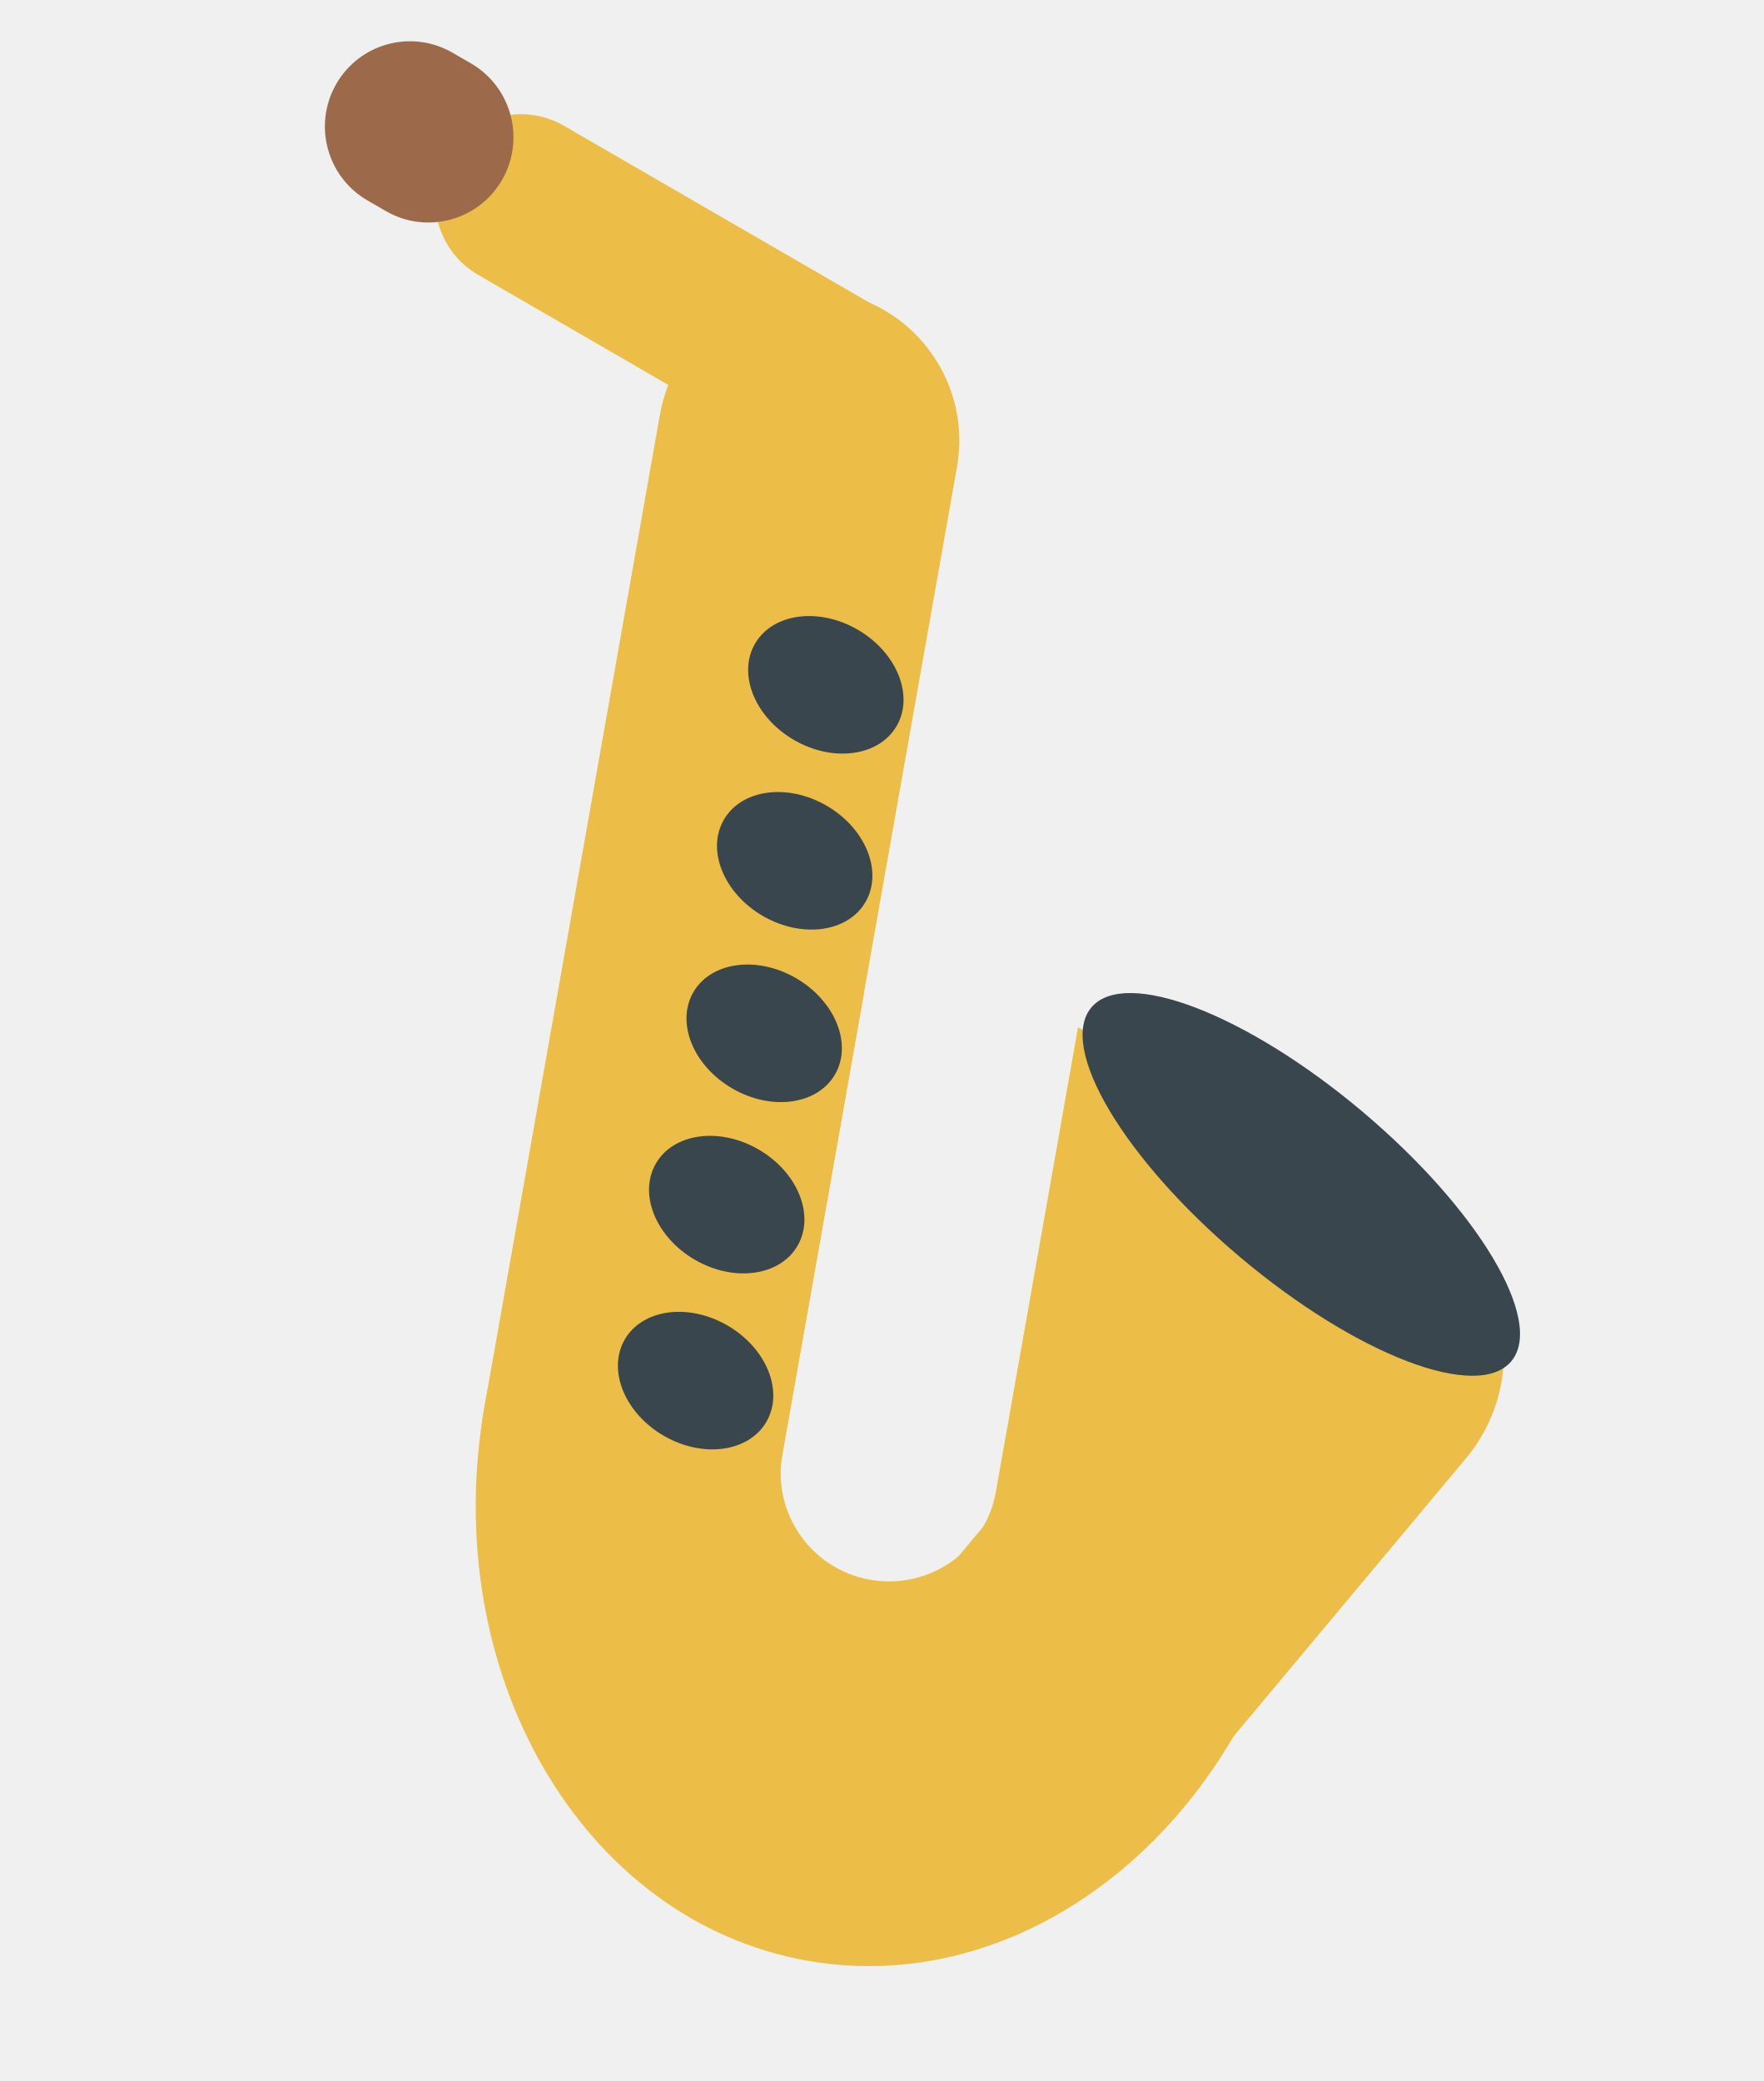
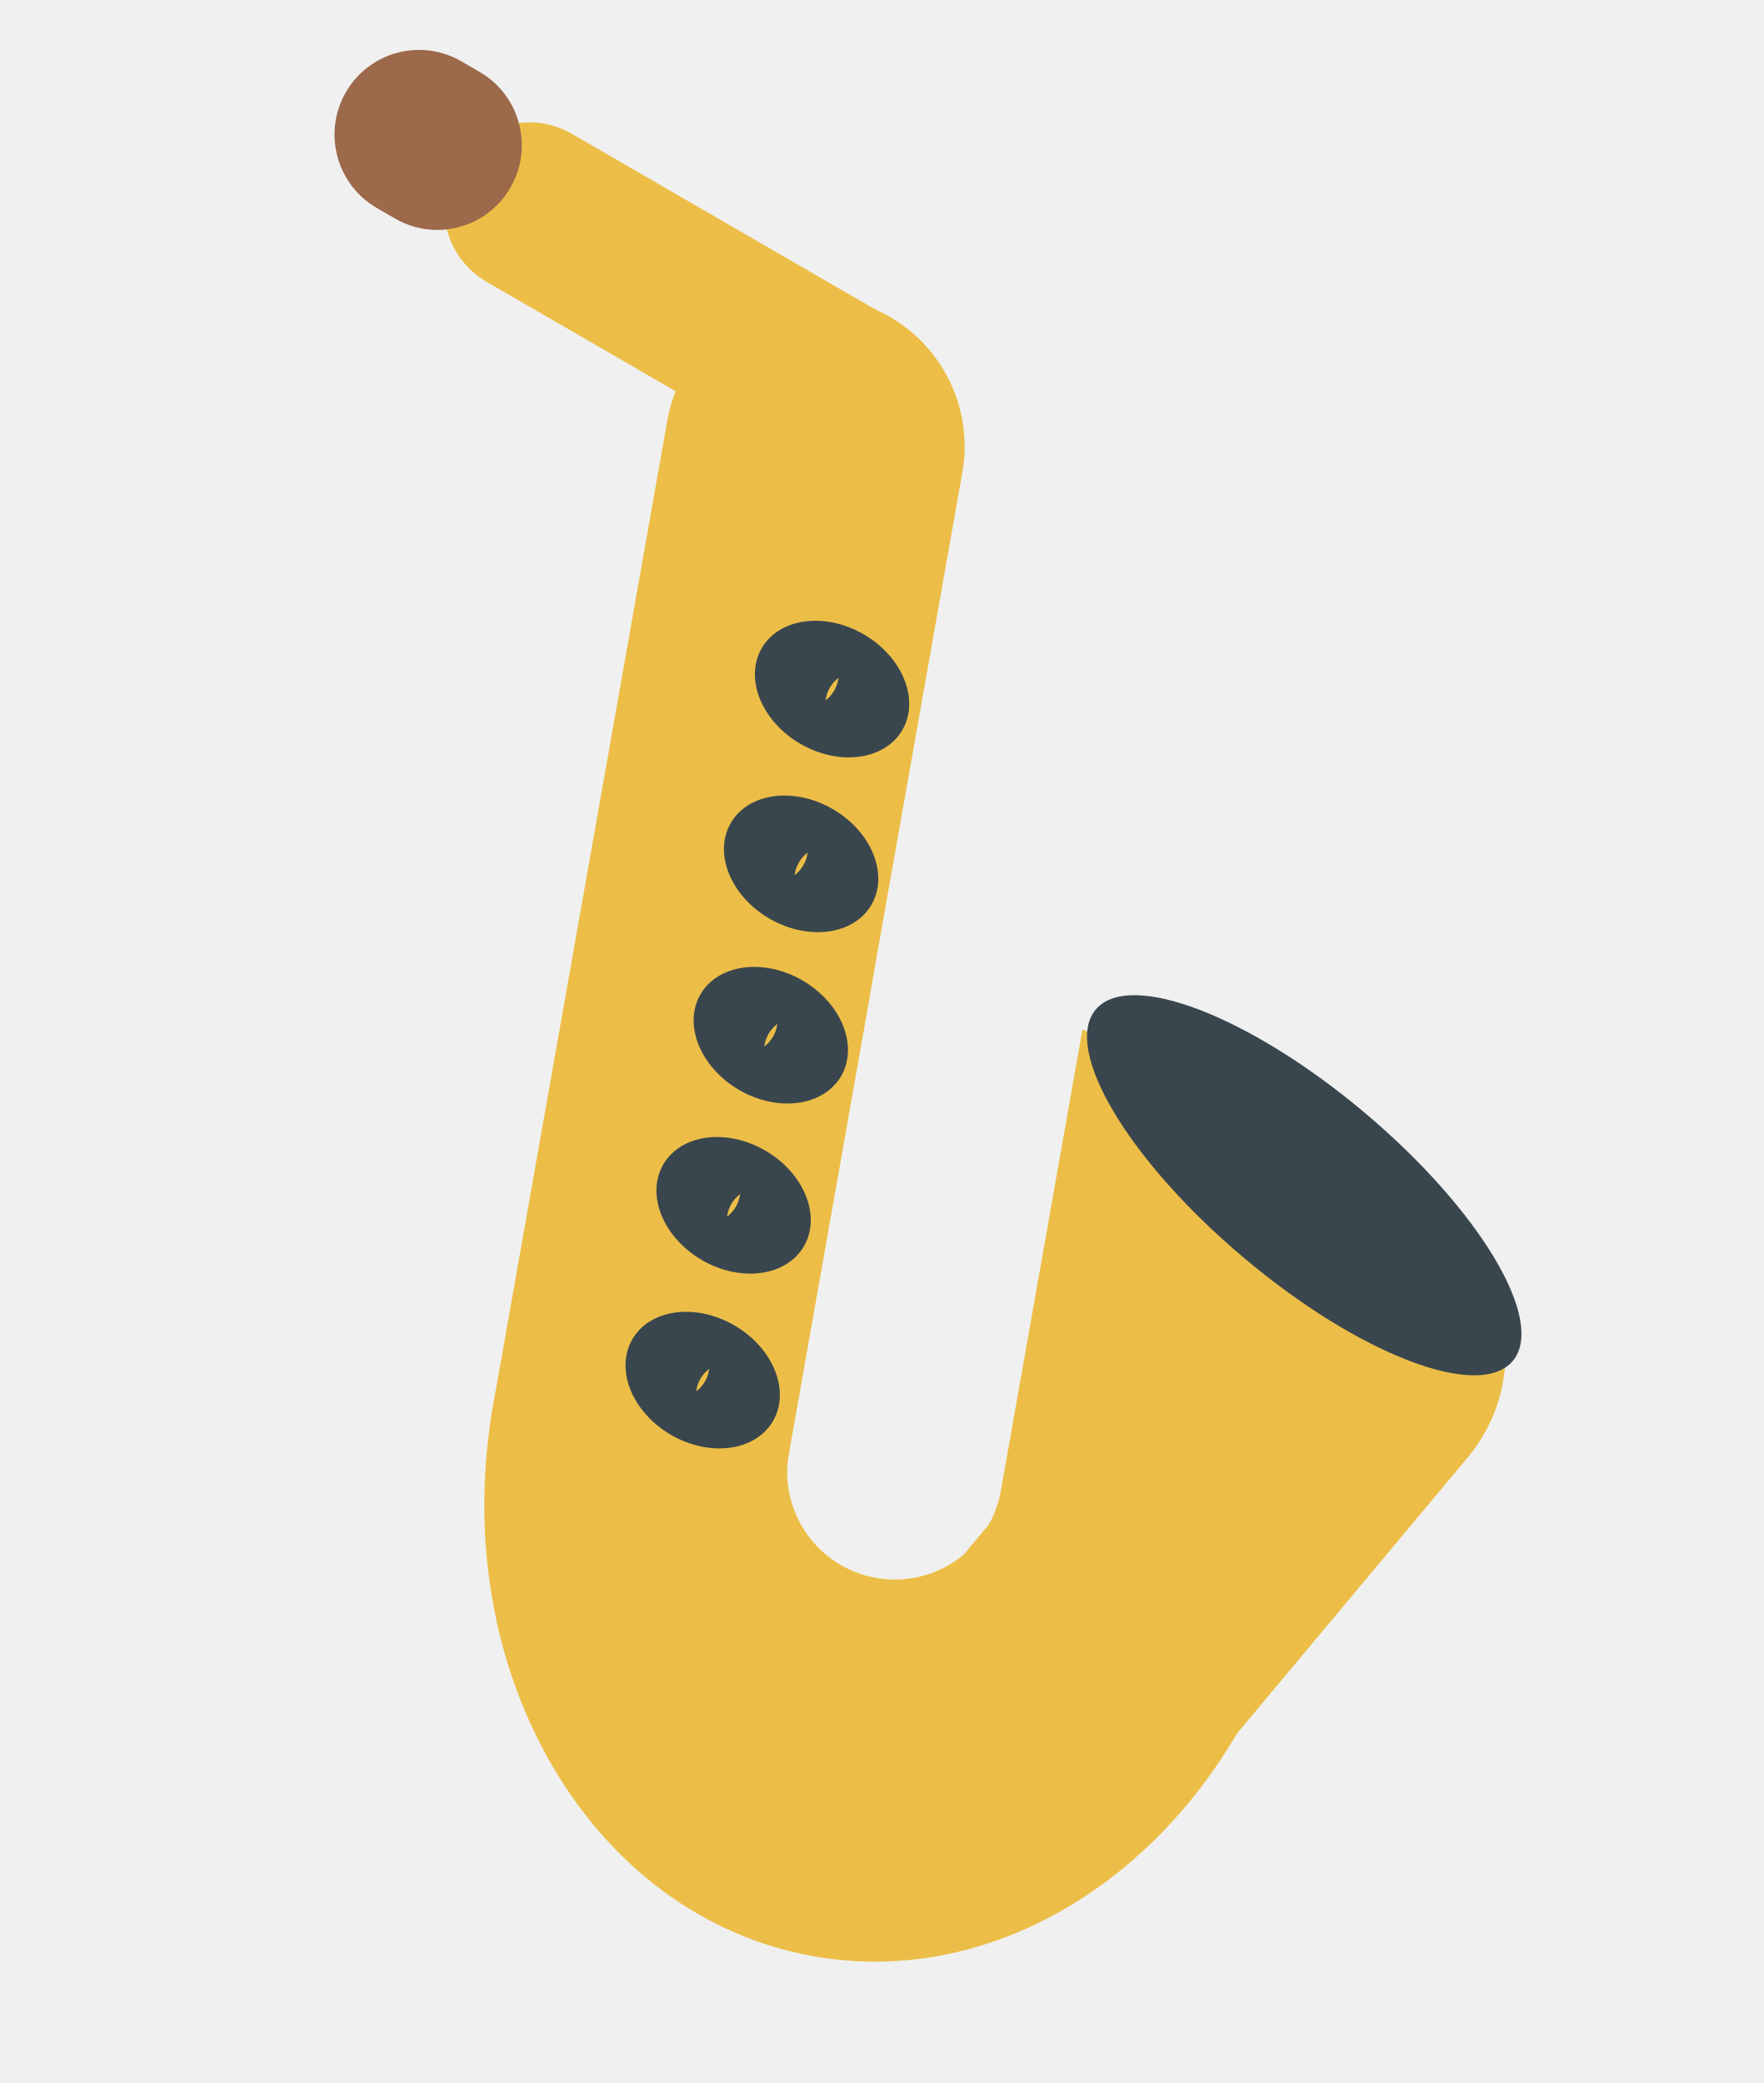
- <svg xmlns="http://www.w3.org/2000/svg" width="111" height="131" viewBox="0 0 111 131" fill="none">
-   <rect width="33.665" height="10.823" rx="5.412" transform="matrix(0.865138 0.500884 -0.499121 0.866905 30.8149 5.20685)" fill="#ECBE47" />
-   <rect width="45.368" height="20.567" rx="10.283" transform="matrix(0.64162 -0.76759 0.764489 0.643958 54.0327 105.503)" fill="#ECBE47" />
-   <rect width="82.879" height="18.986" rx="9.493" transform="matrix(0.174145 -0.98472 0.984895 0.173153 28.7607 98.3603)" fill="#ECBE47" />
-   <path fill-rule="evenodd" clip-rule="evenodd" d="M49.246 91.547C48.59 95.258 51.066 98.795 54.778 99.447C58.489 100.1 62.029 97.621 62.686 93.91L67.856 64.672C78.349 69.999 84.437 83.351 81.93 97.528C78.958 114.33 65.038 125.927 50.838 123.431C36.638 120.934 27.535 105.289 30.507 88.487C32.97 74.561 42.953 64.211 54.383 62.496L49.246 91.547Z" fill="#ECBE47" />
-   <rect width="12.062" height="10.726" rx="5.363" transform="matrix(0.865138 0.500884 -0.499121 0.866905 23.8447 0.632507)" fill="#9C694A" />
+ <svg xmlns="http://www.w3.org/2000/svg" width="105" height="124" viewBox="0 0 105 124" fill="none">
+   <rect width="31.619" height="10.165" rx="5.083" transform="matrix(0.865138 0.500884 -0.499121 0.866905 29.6465 5.42114)" fill="#ECBE47" />
+   <rect width="42.61" height="19.317" rx="9.658" transform="matrix(0.64162 -0.76759 0.764489 0.643958 51.4531 99.6202)" fill="#ECBE47" />
+   <rect width="77.841" height="17.832" rx="8.916" transform="matrix(0.174145 -0.98472 0.984895 0.173153 27.7173 92.912)" fill="#ECBE47" />
+   <path fill-rule="evenodd" clip-rule="evenodd" d="M46.957 86.513C46.341 89.998 48.667 93.32 52.153 93.933C55.638 94.546 58.964 92.218 59.58 88.732L64.436 61.272C74.291 66.275 80.009 78.815 77.654 92.13C74.863 107.911 61.789 118.803 48.453 116.459C35.116 114.114 26.567 99.42 29.357 83.639C31.67 70.56 41.047 60.839 51.782 59.228L46.957 86.513Z" fill="#ECBE47" />
+   <rect width="11.329" height="10.074" rx="5.037" transform="matrix(0.865138 0.500884 -0.499121 0.866905 23.1001 1.12476)" fill="#9C694A" />
  <mask id="path-6-inside-1_119_14814" fill="white">
-     <ellipse cx="5.157" cy="4.008" rx="5.157" ry="4.008" transform="matrix(0.865138 0.500884 -0.499121 0.866905 49.5215 37.0524)" />
+     <ellipse cx="4.844" cy="3.764" rx="4.844" ry="3.764" transform="matrix(0.865138 0.500884 -0.499121 0.866905 47.2161 35.3309)" />
  </mask>
-   <path d="M52.119 43.189C52.287 42.896 52.512 42.692 52.709 42.571C52.894 42.457 53.021 42.437 53.039 42.434C53.057 42.432 52.828 42.453 52.478 42.25L47.487 50.919C51.262 53.105 57.738 53.464 60.77 48.198L52.119 43.189ZM52.478 42.25C52.128 42.047 52.032 41.838 52.038 41.855C52.045 41.872 52.091 41.992 52.086 42.21C52.08 42.441 52.015 42.739 51.847 43.031L43.195 38.022C40.163 43.289 43.712 48.733 47.487 50.919L52.478 42.25ZM51.847 43.031C51.678 43.324 51.454 43.528 51.257 43.649C51.071 43.763 50.944 43.783 50.926 43.786C50.909 43.788 51.138 43.767 51.488 43.97L56.479 35.301C52.704 33.115 46.227 32.756 43.195 38.022L51.847 43.031ZM51.488 43.97C51.837 44.173 51.934 44.382 51.927 44.365C51.92 44.348 51.875 44.228 51.88 44.01C51.886 43.779 51.95 43.481 52.119 43.189L60.77 48.198C63.802 42.931 60.254 37.486 56.479 35.301L51.488 43.97Z" fill="#3A464E" mask="url(#path-6-inside-1_119_14814)" />
+   <path d="M49.393 40.942C49.578 40.62 49.826 40.392 50.051 40.254C50.265 40.123 50.425 40.092 50.479 40.084C50.567 40.072 50.42 40.108 50.145 39.949L45.153 48.618C48.778 50.717 55.079 51.1 58.044 45.951L49.393 40.942ZM50.145 39.949C49.87 39.79 49.827 39.644 49.861 39.727C49.882 39.777 49.934 39.931 49.928 40.183C49.921 40.447 49.848 40.777 49.663 41.099L41.012 36.09C38.047 41.239 41.528 46.519 45.153 48.618L50.145 39.949ZM49.663 41.099C49.478 41.42 49.23 41.648 49.004 41.786C48.791 41.917 48.631 41.949 48.577 41.957C48.489 41.969 48.636 41.932 48.911 42.092L53.902 33.423C50.277 31.324 43.977 30.94 41.012 36.09L49.663 41.099ZM48.911 42.092C49.186 42.251 49.228 42.397 49.194 42.314C49.174 42.264 49.122 42.109 49.128 41.858C49.134 41.593 49.207 41.264 49.393 40.942L58.044 45.951C61.009 40.801 57.527 35.521 53.902 33.423L48.911 42.092Z" fill="#3A464E" mask="url(#path-6-inside-1_119_14814)" />
  <mask id="path-8-inside-2_119_14814" fill="white">
-     <ellipse cx="5.157" cy="4.008" rx="5.157" ry="4.008" transform="matrix(0.865138 0.500884 -0.499121 0.866905 41.3237 80.8524)" />
+     <ellipse cx="4.844" cy="3.764" rx="4.844" ry="3.764" transform="matrix(0.865138 0.500884 -0.499121 0.866905 39.5161 76.4684)" />
  </mask>
-   <path d="M43.921 86.989C44.09 86.696 44.314 86.492 44.511 86.371C44.697 86.257 44.823 86.237 44.842 86.234C44.859 86.232 44.63 86.252 44.28 86.05L39.289 94.719C43.064 96.904 49.54 97.264 52.572 91.998L43.921 86.989ZM44.28 86.05C43.93 85.847 43.834 85.638 43.84 85.654C43.847 85.672 43.893 85.792 43.888 86.01C43.882 86.242 43.818 86.539 43.649 86.831L34.998 81.822C31.966 87.089 35.514 92.534 39.289 94.719L44.28 86.05ZM43.649 86.831C43.48 87.124 43.256 87.329 43.059 87.449C42.873 87.563 42.747 87.583 42.728 87.586C42.711 87.588 42.94 87.567 43.29 87.77L48.281 79.101C44.506 76.916 38.03 76.556 34.998 81.822L43.649 86.831ZM43.29 87.77C43.64 87.973 43.736 88.182 43.73 88.166C43.723 88.148 43.677 88.028 43.682 87.81C43.688 87.579 43.753 87.281 43.921 86.989L52.572 91.998C55.605 86.731 52.056 81.287 48.281 79.101L43.29 87.77Z" fill="#3A464E" mask="url(#path-8-inside-2_119_14814)" />
+   <path d="M41.693 82.079C41.878 81.758 42.126 81.53 42.351 81.392C42.565 81.261 42.725 81.229 42.779 81.222C42.867 81.209 42.72 81.246 42.445 81.087L37.453 89.756C41.078 91.854 47.379 92.238 50.344 87.088L41.693 82.079ZM42.445 81.087C42.17 80.927 42.127 80.781 42.161 80.864C42.181 80.914 42.234 81.069 42.228 81.32C42.221 81.585 42.148 81.914 41.963 82.236L33.312 77.227C30.347 82.377 33.828 87.657 37.453 89.756L42.445 81.087ZM41.963 82.236C41.778 82.558 41.53 82.786 41.304 82.924C41.091 83.055 40.931 83.087 40.877 83.094C40.789 83.106 40.936 83.07 41.211 83.229L46.202 74.56C42.577 72.461 36.276 72.078 33.312 77.227L41.963 82.236ZM41.211 83.229C41.486 83.388 41.528 83.534 41.495 83.452C41.474 83.401 41.422 83.247 41.428 82.996C41.434 82.731 41.507 82.401 41.693 82.079L50.344 87.088C53.309 81.939 49.827 76.659 46.202 74.56L41.211 83.229Z" fill="#3A464E" mask="url(#path-8-inside-2_119_14814)" />
  <mask id="path-10-inside-3_119_14814" fill="white">
-     <ellipse cx="17.29" cy="5.981" rx="17.29" ry="5.981" transform="matrix(0.764489 0.643958 -0.64162 0.76759 72.5298 58.8342)" />
+     <ellipse cx="16.239" cy="5.617" rx="16.239" ry="5.617" transform="matrix(0.764489 0.643958 -0.64162 0.76759 68.8257 55.7887)" />
  </mask>
-   <path d="M85.954 77.966C88.673 74.714 92.055 74.574 92.748 74.583C93.556 74.593 93.648 74.764 92.821 74.447C91.28 73.856 88.682 72.389 85.772 69.939L70.374 88.361C74.764 92.059 79.634 95.132 84.266 96.909C86.526 97.776 89.379 98.589 92.444 98.627C95.393 98.665 100.524 97.94 104.302 93.421L85.954 77.966ZM85.772 69.939C82.863 67.488 80.973 65.174 80.126 63.754C79.671 62.991 79.855 63.052 80.005 63.849C80.134 64.533 80.585 67.9 77.866 71.153L59.519 55.698C55.74 60.217 55.921 65.416 56.47 68.325C57.039 71.348 58.332 74.028 59.575 76.111C62.123 80.382 65.983 84.662 70.374 88.361L85.772 69.939ZM77.866 71.153C75.148 74.405 71.766 74.544 71.073 74.535C70.264 74.525 70.173 74.354 71 74.671C72.541 75.262 75.139 76.729 78.048 79.179L93.447 60.757C89.056 57.059 84.187 53.986 79.555 52.209C77.295 51.342 74.441 50.529 71.377 50.491C68.428 50.454 63.297 51.178 59.519 55.698L77.866 71.153ZM78.048 79.179C80.958 81.63 82.847 83.944 83.695 85.365C84.15 86.127 83.966 86.067 83.816 85.269C83.687 84.586 83.236 81.218 85.954 77.966L104.302 93.421C108.08 88.901 107.9 83.702 107.351 80.793C106.781 77.77 105.489 75.09 104.246 73.007C101.698 68.736 97.838 64.456 93.447 60.757L78.048 79.179Z" fill="#3A464E" mask="url(#path-10-inside-3_119_14814)" />
+   <path d="M80.877 73.287C83.627 69.997 87.063 69.84 87.824 69.849C88.701 69.86 88.876 70.051 88.143 69.77C86.79 69.251 84.419 67.922 81.731 65.658L66.332 84.081C70.501 87.592 75.144 90.527 79.588 92.232C81.754 93.063 84.524 93.856 87.52 93.894C90.4 93.93 95.479 93.224 99.224 88.742L80.877 73.287ZM81.731 65.658C79.044 63.395 77.329 61.281 76.585 60.033C76.181 59.358 76.399 59.498 76.562 60.362C76.704 61.114 77.146 64.537 74.395 67.828L56.048 52.373C52.302 56.854 52.491 61.997 53.026 64.839C53.584 67.794 54.843 70.394 56.034 72.391C58.478 76.489 62.163 80.569 66.332 84.081L81.731 65.658ZM74.395 67.828C71.645 71.118 68.209 71.276 67.448 71.266C66.571 71.255 66.396 71.064 67.129 71.346C68.482 71.865 70.853 73.193 73.541 75.457L88.94 57.035C84.771 53.523 80.128 50.588 75.684 48.883C73.518 48.052 70.748 47.259 67.752 47.222C64.872 47.185 59.794 47.892 56.048 52.373L74.395 67.828ZM73.541 75.457C76.228 77.721 77.943 79.834 78.688 81.082C79.091 81.758 78.873 81.618 78.71 80.753C78.568 80.001 78.126 76.578 80.877 73.287L99.224 88.742C102.97 84.261 102.781 79.118 102.246 76.277C101.689 73.322 100.43 70.721 99.238 68.724C96.794 64.627 93.109 60.547 88.94 57.035L73.541 75.457Z" fill="#3A464E" mask="url(#path-10-inside-3_119_14814)" />
  <mask id="path-12-inside-4_119_14814" fill="white">
-     <ellipse cx="5.157" cy="4.008" rx="5.157" ry="4.008" transform="matrix(0.865138 0.500884 -0.499121 0.866905 47.562 48.1315)" />
+     <ellipse cx="4.844" cy="3.764" rx="4.844" ry="3.764" transform="matrix(0.865138 0.500884 -0.499121 0.866905 45.3755 45.7363)" />
  </mask>
-   <path d="M50.159 54.268C50.328 53.975 50.552 53.771 50.749 53.65C50.935 53.536 51.062 53.516 51.08 53.513C51.097 53.511 50.868 53.532 50.519 53.329L45.527 61.998C49.302 64.184 55.779 64.543 58.811 59.277L50.159 54.268ZM50.519 53.329C50.169 53.126 50.072 52.917 50.079 52.934C50.086 52.951 50.131 53.071 50.126 53.289C50.12 53.521 50.056 53.818 49.887 54.11L41.236 49.102C38.204 54.368 41.752 59.813 45.527 61.998L50.519 53.329ZM49.887 54.11C49.719 54.403 49.494 54.608 49.297 54.728C49.112 54.842 48.985 54.862 48.967 54.865C48.95 54.867 49.178 54.847 49.528 55.049L54.519 46.38C50.745 44.195 44.268 43.835 41.236 49.102L49.887 54.11ZM49.528 55.049C49.878 55.252 49.974 55.461 49.968 55.445C49.961 55.428 49.915 55.307 49.921 55.089C49.926 54.858 49.991 54.56 50.159 54.268L58.811 59.277C61.843 54.01 58.294 48.566 54.519 46.38L49.528 55.049Z" fill="#3A464E" mask="url(#path-12-inside-4_119_14814)" />
+   <path d="M47.552 51.347C47.737 51.026 47.985 50.798 48.211 50.66C48.424 50.529 48.584 50.497 48.638 50.489C48.726 50.477 48.579 50.514 48.304 50.355L43.313 59.023C46.938 61.122 53.239 61.506 56.203 56.356L47.552 51.347ZM48.304 50.355C48.029 50.195 47.987 50.049 48.02 50.132C48.041 50.182 48.093 50.337 48.087 50.588C48.081 50.853 48.008 51.182 47.822 51.504L39.171 46.495C36.206 51.645 39.688 56.925 43.313 59.023L48.304 50.355ZM47.822 51.504C47.637 51.826 47.389 52.054 47.164 52.192C46.95 52.323 46.79 52.355 46.736 52.362C46.648 52.374 46.795 52.338 47.07 52.497L52.062 43.828C48.437 41.729 42.136 41.346 39.171 46.495L47.822 51.504ZM47.07 52.497C47.345 52.656 47.388 52.802 47.354 52.72C47.334 52.669 47.281 52.514 47.287 52.263C47.294 51.999 47.367 51.669 47.552 51.347L56.203 56.356C59.168 51.207 55.687 45.927 52.062 43.828L47.07 52.497Z" fill="#3A464E" mask="url(#path-12-inside-4_119_14814)" />
  <mask id="path-14-inside-5_119_14814" fill="white">
-     <ellipse cx="5.157" cy="4.008" rx="5.157" ry="4.008" transform="matrix(0.865138 0.500884 -0.499121 0.866905 45.6406 58.9909)" />
+     <ellipse cx="4.844" cy="3.764" rx="4.844" ry="3.764" transform="matrix(0.865138 0.500884 -0.499121 0.866905 43.571 55.9358)" />
  </mask>
-   <path d="M48.238 65.127C48.406 64.835 48.631 64.63 48.828 64.509C49.014 64.396 49.14 64.375 49.158 64.373C49.176 64.37 48.947 64.391 48.597 64.189L43.606 72.858C47.381 75.043 53.857 75.402 56.889 70.136L48.238 65.127ZM48.597 64.189C48.247 63.986 48.151 63.777 48.157 63.793C48.164 63.81 48.21 63.931 48.205 64.148C48.199 64.38 48.134 64.677 47.966 64.97L39.315 59.961C36.282 65.227 39.831 70.672 43.606 72.858L48.597 64.189ZM47.966 64.97C47.797 65.262 47.573 65.467 47.376 65.588C47.19 65.701 47.064 65.722 47.045 65.724C47.028 65.727 47.257 65.706 47.607 65.909L52.598 57.24C48.823 55.054 42.347 54.695 39.315 59.961L47.966 64.97ZM47.607 65.909C47.957 66.111 48.053 66.32 48.047 66.304C48.039 66.287 47.994 66.167 47.999 65.949C48.005 65.717 48.069 65.42 48.238 65.127L56.889 70.136C59.921 64.87 56.373 59.425 52.598 57.24L47.607 65.909Z" fill="#3A464E" mask="url(#path-14-inside-5_119_14814)" />
+   <path d="M45.748 61.547C45.933 61.225 46.181 60.997 46.406 60.859C46.62 60.728 46.78 60.696 46.834 60.689C46.922 60.677 46.775 60.713 46.499 60.554L41.508 69.223C45.133 71.322 51.434 71.705 54.399 66.556L45.748 61.547ZM46.499 60.554C46.224 60.395 46.182 60.249 46.216 60.331C46.236 60.382 46.289 60.536 46.283 60.788C46.276 61.052 46.203 61.382 46.018 61.703L37.367 56.695C34.402 61.844 37.883 67.124 41.508 69.223L46.499 60.554ZM46.018 61.703C45.833 62.025 45.585 62.253 45.359 62.391C45.145 62.522 44.986 62.554 44.932 62.562C44.844 62.574 44.991 62.537 45.266 62.697L50.257 54.027C46.632 51.929 40.331 51.545 37.367 56.695L46.018 61.703ZM45.266 62.697C45.541 62.856 45.583 63.002 45.55 62.919C45.529 62.869 45.477 62.714 45.483 62.463C45.489 62.198 45.562 61.869 45.748 61.547L54.399 66.556C57.364 61.406 53.882 56.126 50.257 54.027L45.266 62.697Z" fill="#3A464E" mask="url(#path-14-inside-5_119_14814)" />
  <mask id="path-16-inside-6_119_14814" fill="white">
-     <ellipse cx="5.157" cy="4.008" rx="5.157" ry="4.008" transform="matrix(0.865138 0.500884 -0.499121 0.866905 43.2832 69.7737)" />
+     <ellipse cx="4.844" cy="3.764" rx="4.844" ry="3.764" transform="matrix(0.865138 0.500884 -0.499121 0.866905 41.3569 66.0631)" />
  </mask>
-   <path d="M45.881 75.91C46.049 75.618 46.273 75.413 46.471 75.292C46.656 75.178 46.783 75.158 46.801 75.155C46.818 75.153 46.59 75.174 46.24 74.971L41.248 83.64C45.023 85.826 51.5 86.185 54.532 80.919L45.881 75.91ZM46.24 74.971C45.89 74.769 45.793 74.56 45.8 74.576C45.807 74.593 45.853 74.713 45.847 74.931C45.841 75.163 45.777 75.46 45.608 75.753L36.957 70.744C33.925 76.01 37.474 81.455 41.248 83.64L46.24 74.971ZM45.608 75.753C45.44 76.045 45.216 76.25 45.019 76.371C44.833 76.484 44.706 76.505 44.688 76.507C44.671 76.51 44.899 76.489 45.249 76.691L50.24 68.022C46.466 65.837 39.989 65.478 36.957 70.744L45.608 75.753ZM45.249 76.691C45.599 76.894 45.696 77.103 45.689 77.087C45.682 77.07 45.636 76.949 45.642 76.731C45.648 76.5 45.712 76.203 45.881 75.91L54.532 80.919C57.564 75.653 54.015 70.208 50.24 68.022L45.249 76.691Z" fill="#3A464E" mask="url(#path-16-inside-6_119_14814)" />
+   <path d="M43.533 71.674C43.719 71.353 43.967 71.124 44.192 70.986C44.406 70.855 44.566 70.824 44.619 70.816C44.708 70.804 44.56 70.84 44.285 70.681L39.294 79.35C42.919 81.449 49.22 81.833 52.185 76.683L43.533 71.674ZM44.285 70.681C44.01 70.522 43.968 70.376 44.002 70.459C44.022 70.509 44.075 70.664 44.069 70.915C44.062 71.18 43.989 71.509 43.804 71.831L35.152 66.822C32.188 71.972 35.669 77.251 39.294 79.35L44.285 70.681ZM43.804 71.831C43.619 72.153 43.371 72.38 43.145 72.519C42.931 72.65 42.772 72.681 42.718 72.689C42.63 72.701 42.777 72.665 43.052 72.824L48.043 64.155C44.418 62.056 38.117 61.672 35.152 66.822L43.804 71.831ZM43.052 72.824C43.327 72.983 43.369 73.129 43.335 73.046C43.315 72.996 43.263 72.841 43.269 72.59C43.275 72.325 43.348 71.996 43.533 71.674L52.185 76.683C55.15 71.534 51.668 66.254 48.043 64.155L43.052 72.824Z" fill="#3A464E" mask="url(#path-16-inside-6_119_14814)" />
</svg>
